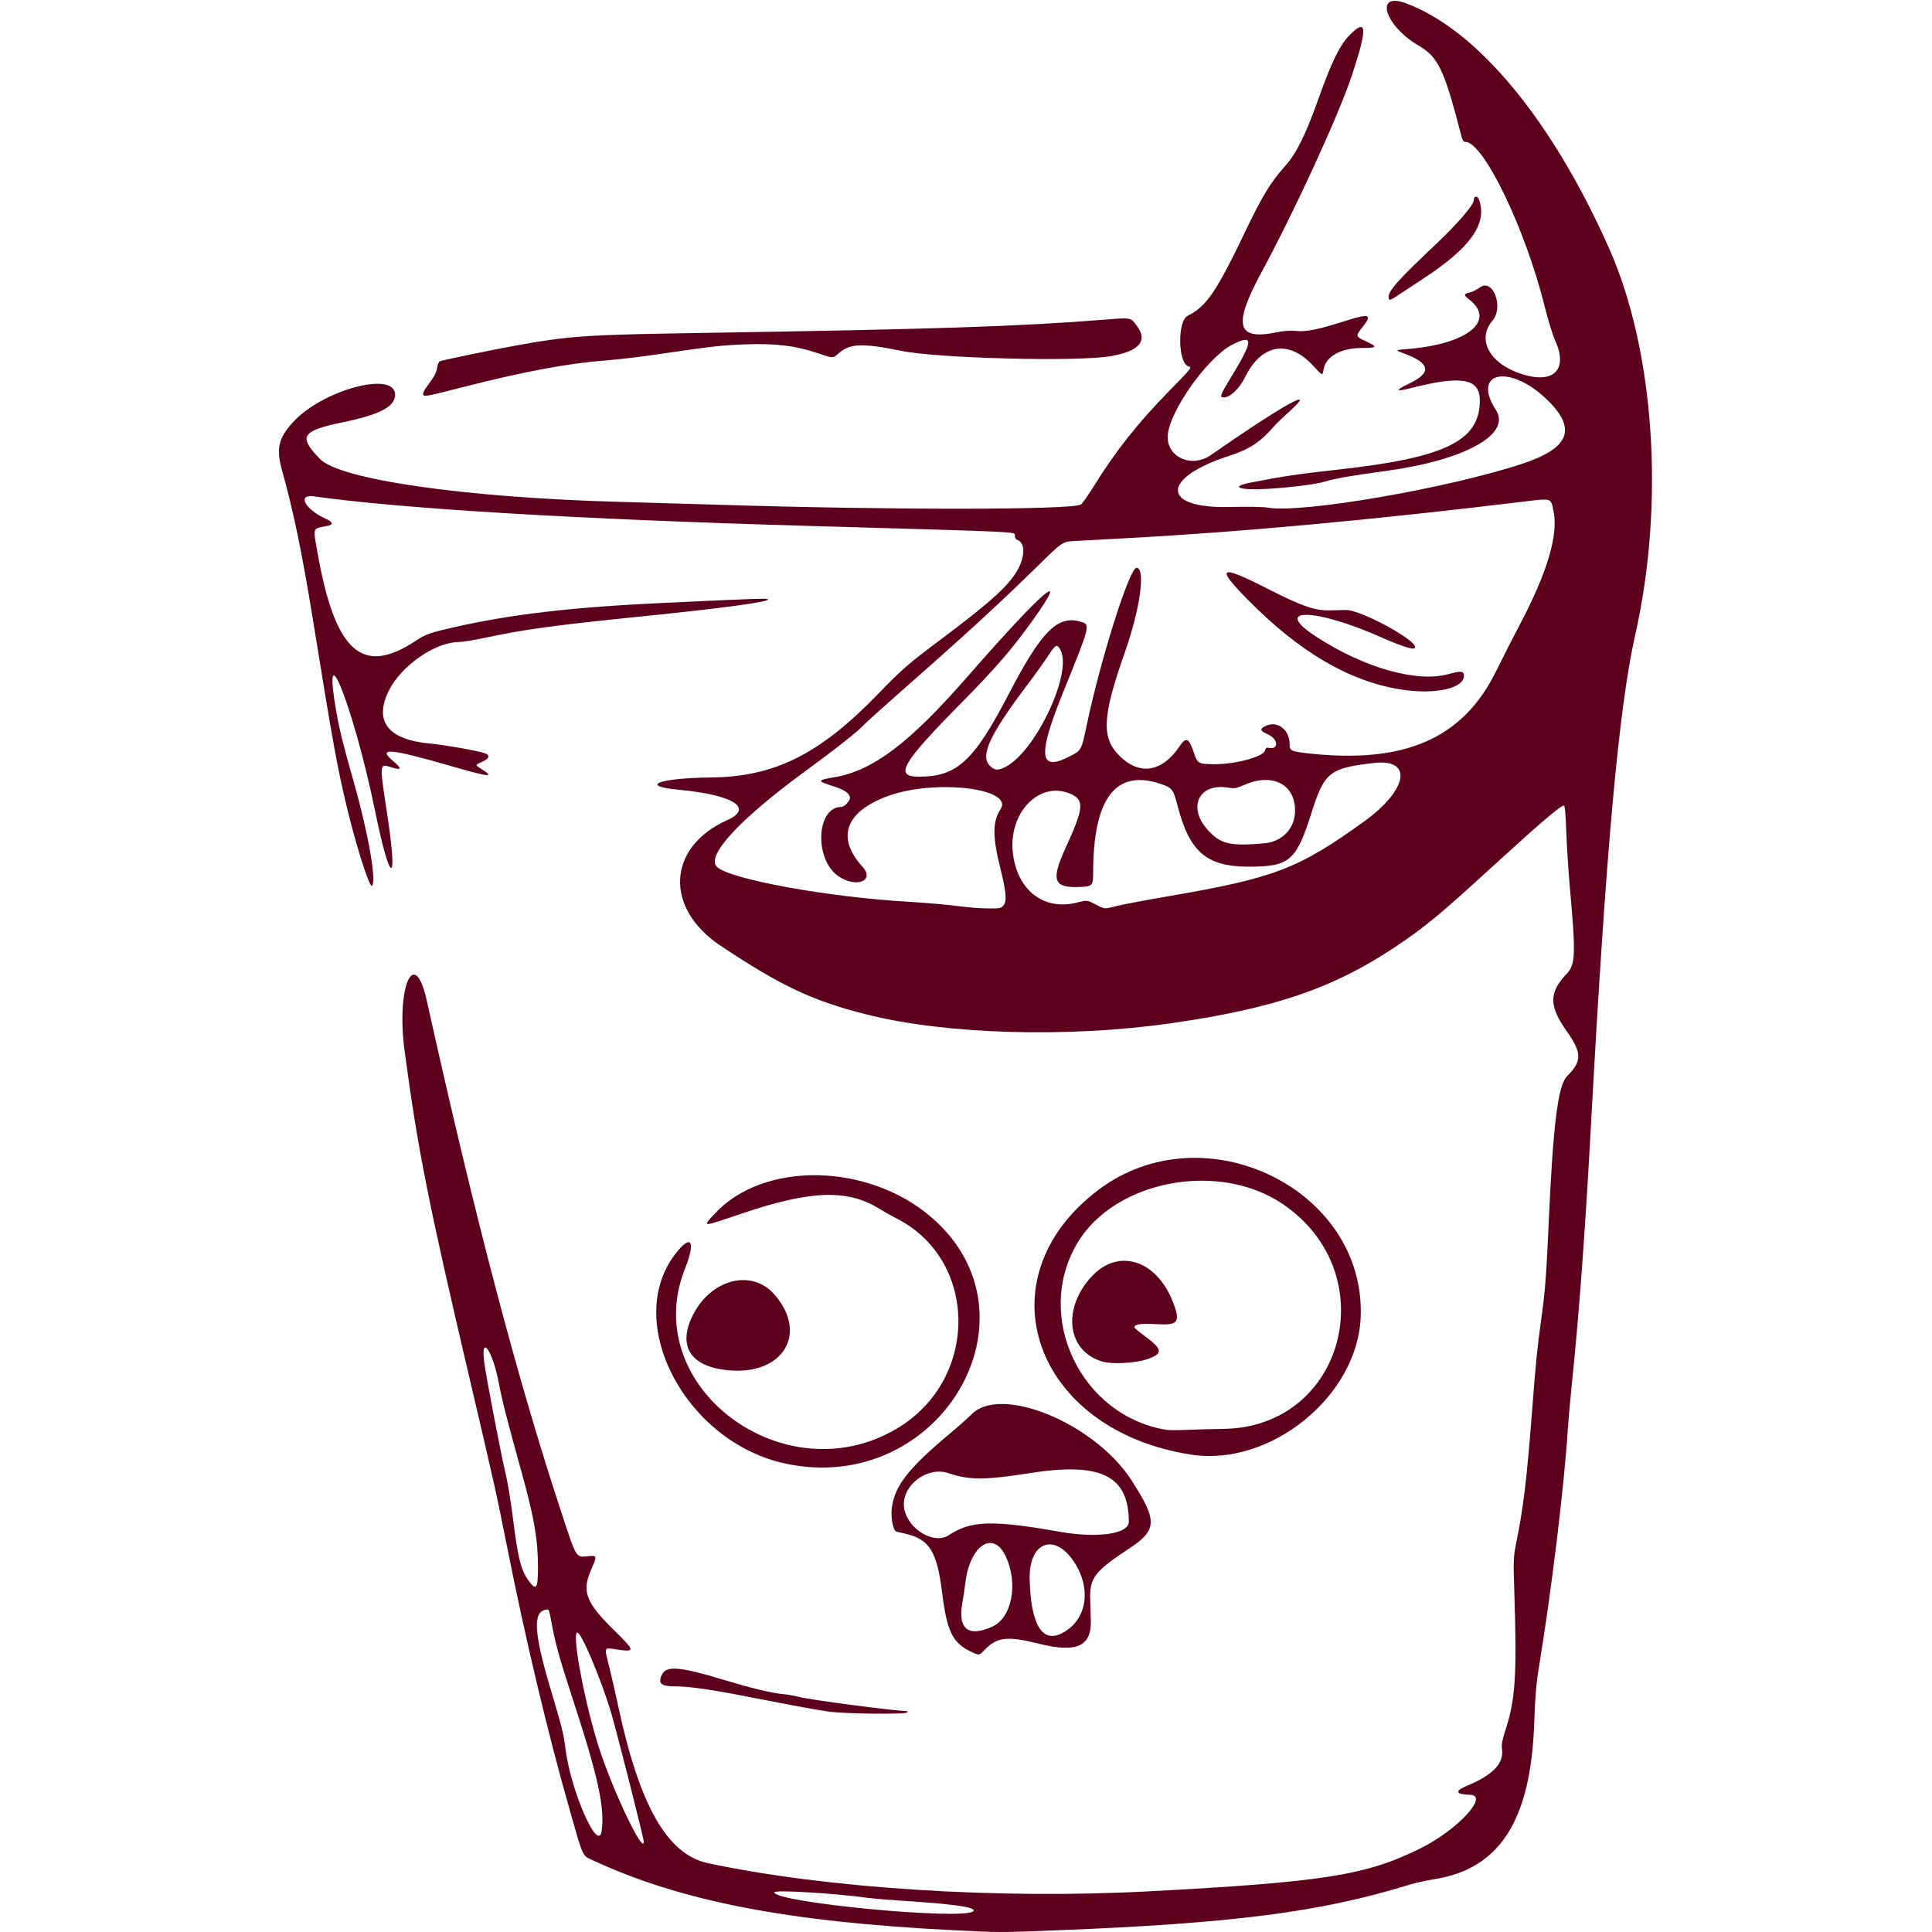
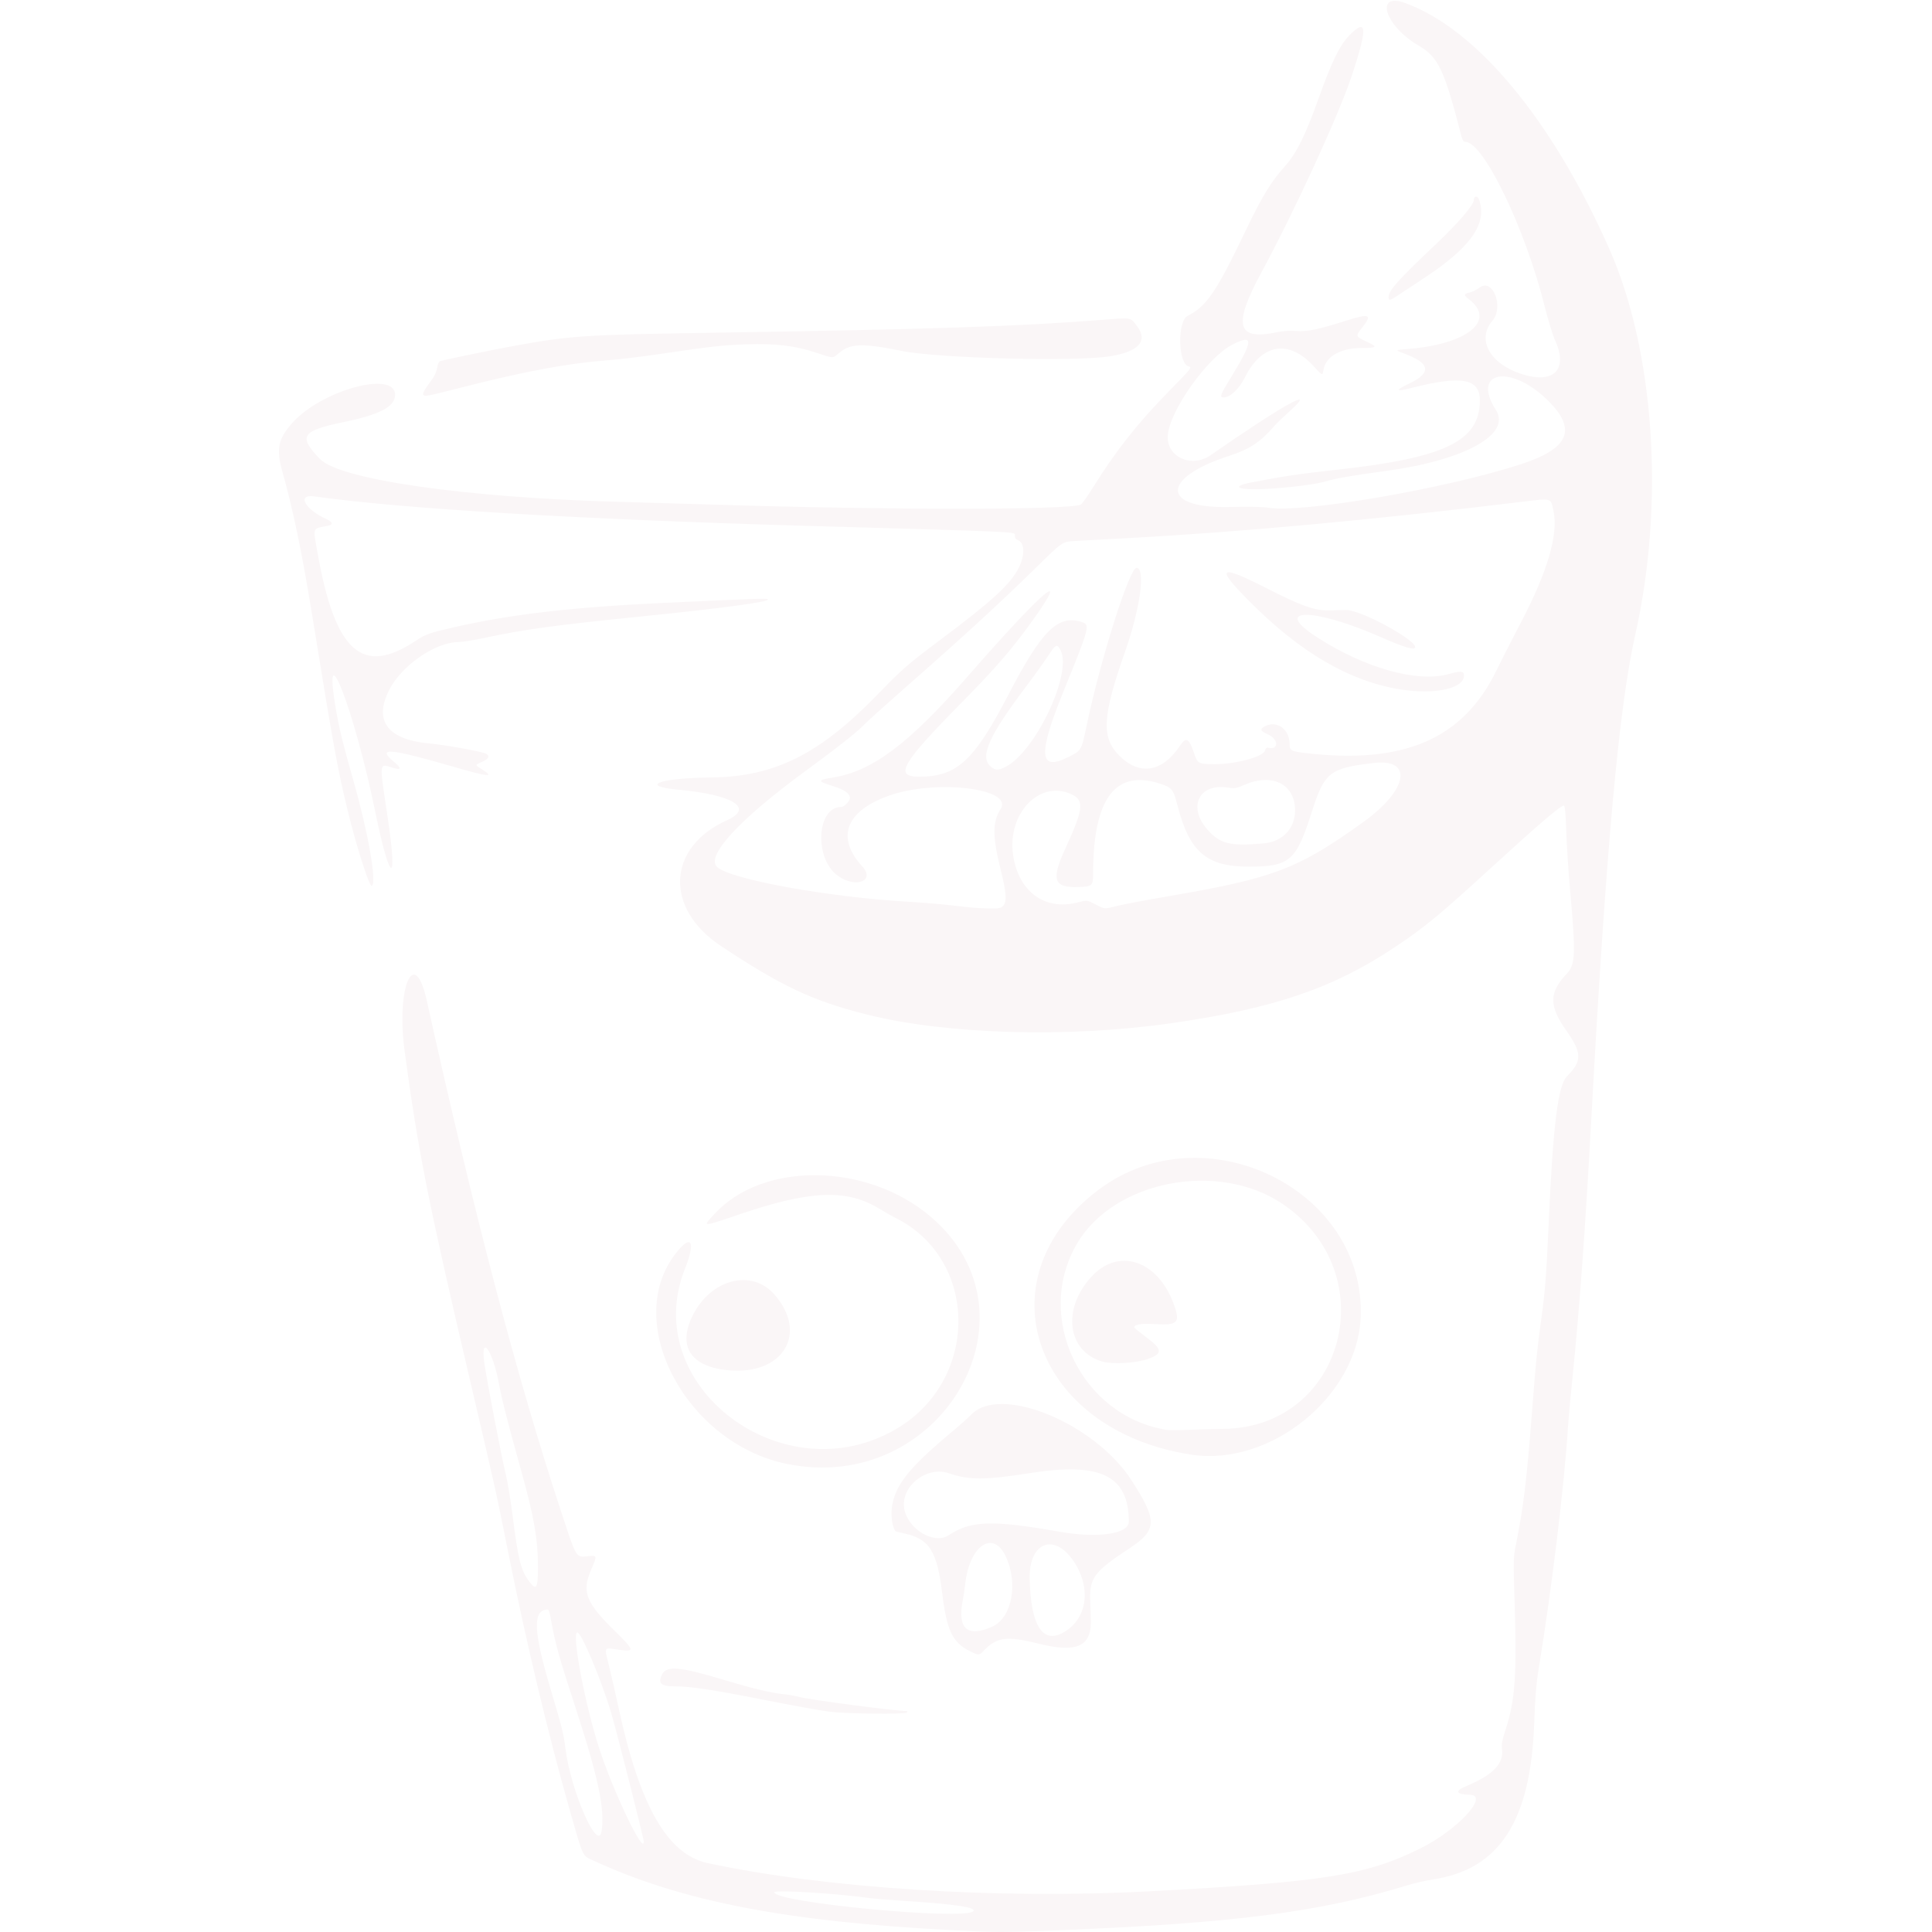
- <svg xmlns="http://www.w3.org/2000/svg" fill="#5D001E" width="32px" height="32px" viewBox="0 0 226.872 318.982">
-   <path d="M111.172 318.677c-27.351-1.39-44.77-4.776-59.361-11.538-1.739-.806-1.532-.361-3.693-7.917-3.66-12.792-7.352-28.273-10.426-43.71-1.793-9.006-2.04-10.116-6.266-28.133-6.78-28.911-8.505-37.61-10.68-53.882-1.414-10.577 1.624-17.477 3.659-8.31 8.004 36.068 14.932 62.4 22.256 84.608 2.526 7.656 2.328 7.339 4.446 7.135 1.456-.14 1.458-.129.37 2.404-1.486 3.46-.761 5.303 3.87 9.843 3.47 3.402 3.504 3.603.54 3.172-2.312-.338-2.198-.577-1.358 2.84.392 1.593 1.074 4.58 1.516 6.64 3.512 16.359 8.096 24.36 14.774 25.786 19.508 4.17 47.843 5.98 72.795 4.654 28.985-1.542 35.92-2.643 44.921-7.132 6.088-3.037 11.33-8.727 8.118-8.811-2.367-.063-2.589-.617-.581-1.45 4.371-1.812 6.218-3.742 5.86-6.125-.106-.712.029-1.454.561-3.08 1.637-4.998 1.911-9.063 1.492-22.106-.194-6.037-.18-6.47.28-8.734 1.21-5.966 1.753-10.478 2.643-22.007.63-8.138.833-10.175 1.484-14.86.653-4.693.862-7.356 1.235-15.768.729-16.453 1.541-23.005 3.038-24.502 2.504-2.504 2.49-3.838-.08-7.483-2.929-4.157-2.92-6.331.04-9.446 1.442-1.518 1.504-3.214.52-14.152-.253-2.808-.524-7.019-.602-9.359-.097-2.884-.224-4.253-.395-4.253-.545 0-4.063 3.006-11.816 10.097-8.813 8.06-11.117 9.963-16.06 13.263-10.194 6.807-19.983 10.14-36.914 12.571-17.09 2.454-37.21 1.874-50.382-1.451-8.876-2.24-14.014-4.66-24.026-11.309-9.377-6.228-8.866-16.31 1.05-20.757 4.466-2.002 1.01-4.183-7.953-5.02-6.742-.629-3.315-1.94 5.309-2.031 10.478-.111 17.922-3.832 27.548-13.768 4.03-4.16 4.97-4.977 10.34-8.994 8.538-6.388 11.551-9.16 12.913-11.886 1.03-2.06.972-4.096-.126-4.513-.36-.137-.537-.385-.537-.753 0-.686 2.088-.587-34.03-1.621-38.105-1.091-66.951-2.814-81.672-4.876-2.876-.403-1.506 2.146 2.004 3.729 1.11.5 1.214.948.262 1.132-2.593.501-2.449.133-1.705 4.36 2.887 16.408 7.372 20.485 16.145 14.678 1.738-1.15 2.344-1.365 6.59-2.33 9.3-2.11 19.338-3.273 34.327-3.976 15.455-.724 17.128-.782 17.314-.595.405.404-7.438 1.463-21.17 2.856-14.215 1.443-18.982 2.096-25.588 3.505-1.783.38-3.723.692-4.31.694-3.848.01-9.453 3.894-11.485 7.955-2.56 5.116-.203 8.174 6.784 8.804 2.34.21 8.055 1.227 9.07 1.612.874.333.697.88-.448 1.387-1.238.548-1.236.516-.114 1.224 2.244 1.417 1.288 1.326-4.914-.466-10.344-2.99-12.447-3.16-9.605-.781 1.347 1.128 1.29 1.456-.176 1.01-2.276-.69-2.227-1.15-.846 8.04 1.77 11.768.412 11.185-2.053-.883-3.392-16.606-8.882-30.748-6.43-16.562.533 3.08 1.134 5.508 2.92 11.798 2.406 8.477 3.816 16.596 2.972 17.118-.395.244-2.53-6.436-4.023-12.58-1.647-6.78-2.348-10.636-5.75-31.65C3.838 91.378 2.341 84.147.54 77.769c-1.026-3.636-.66-5.355 1.702-7.982 4.84-5.384 16.933-8.673 16.933-4.605 0 1.953-2.483 3.265-8.55 4.52-6.914 1.429-7.482 2.326-3.85 6.081 3.304 3.414 24.102 6.388 49.494 7.078 4.866.132 12.115.344 16.108.47 28.349.895 58.29.88 60.028-.03.199-.104 1.111-1.394 2.028-2.866 3.754-6.032 7.334-10.562 12.548-15.882 3.696-3.77 3.806-3.908 3.212-4.057-1.754-.44-1.897-7.47-.17-8.347 3.166-1.608 4.706-3.876 9.676-14.249 2.631-5.49 4.11-7.911 6.346-10.395 1.936-2.15 3.413-5.115 5.594-11.229 2.144-6.01 3.506-8.814 5.047-10.393 2.964-3.036 3.087-1.368.482 6.513-2.152 6.511-9.447 22.4-14.97 32.606-4.715 8.714-4.079 11.228 2.5 9.867 1.172-.242 2.266-.318 3.27-.226 1.736.158 3.618-.231 8.254-1.706 3.843-1.222 4.337-1.021 2.67 1.086-1.184 1.499-1.178 1.518.705 2.39 1.866.864 1.728 1.04-.812 1.04-3.522 0-5.976 1.408-6.332 3.63-.157.984-.157.984-1.629-.629-4.062-4.45-8.572-3.73-11.306 1.808-.956 1.936-2.466 3.359-3.565 3.359-.682 0-.523-.45 1.089-3.082 3.893-6.356 3.966-7.464.372-5.64-4.091 2.076-10.41 10.975-10.668 15.022-.225 3.528 3.927 5.425 7.078 3.234 11.979-8.33 17.907-11.621 13.011-7.224-1.017.913-2.112 1.966-2.434 2.34-2.317 2.695-4.126 3.897-7.515 4.992-11.283 3.647-11.283 8.712 0 8.442 3.01-.072 5.613-.029 6.343.105 5.473 1.005 29.672-3.158 42.003-7.225 7.809-2.576 9.093-5.705 4.29-10.452-6.174-6.102-12.74-4.895-8.59 1.578 2.572 4.013-5.157 8.28-18.208 10.05-5.878.798-8.121 1.194-10.28 1.812-1.473.422-5.817.954-9.353 1.146-4.68.254-6.168-.364-2.558-1.062 5.524-1.068 7.735-1.396 14.326-2.123 17.674-1.951 23.372-4.714 23.418-11.357.026-3.689-2.958-4.25-11.3-2.123q-4.006 1.021-.33-.749c3.749-1.804 3.453-3.347-.953-4.97-1.47-.541-1.47-.541.686-.714 9.861-.79 14.678-4.711 10.088-8.212-.9-.686-.873-.911.132-1.112.386-.077 1.143-.458 1.683-.845 2.17-1.559 3.982 3.268 2.066 5.506-2.63 3.073-.476 7.058 4.743 8.77 5.355 1.759 7.822-.67 5.61-5.523-.398-.873-1.182-3.425-1.74-5.671-3.186-12.796-10.091-27.111-13.078-27.111-.286 0-.479-.26-.63-.851-2.852-11.084-3.824-13.143-7.106-15.056-5.573-3.248-7.32-8.885-2.173-7.008 11.789 4.298 24.21 19.255 33.645 40.513 7.512 16.926 9.209 42.089 4.303 63.822-2.697 11.949-4.823 35.414-7.257 80.112-.994 18.261-1.981 31.73-3.168 43.22-.296 2.87-.601 6.238-.678 7.486-.581 9.406-2.703 26.936-4.792 39.59-.437 2.651-.628 4.91-.776 9.187-.562 16.214-5.733 24.216-16.715 25.864-1.153.173-3.096.622-4.318.997-14.35 4.406-28.776 6.256-57.692 7.4-9.672.382-9.415.382-17.355-.021m3.473-3.131c.63-.63-3.204-1.191-11.754-1.723-2.184-.136-4.685-.346-5.558-.467-5.55-.77-15.541-1.368-15.541-.93 0 1.696 31.304 4.668 32.853 3.12m-54.406-11.47c0-.54-4.47-18.199-5.373-21.227-1.663-5.58-5.003-13.496-5.621-13.325-.926.255 1.312 12.014 3.659 19.224 2.316 7.119 7.335 17.606 7.335 15.327m-6.97-1.735c.575-3.647-.555-8.943-4.452-20.863-2.338-7.15-3.11-9.85-3.665-12.808-.588-3.13-.535-2.986-1.063-2.908-2.198.328-2.007 3.788.717 12.957 1.972 6.638 2.197 7.537 2.497 9.972.85 6.913 5.39 17.3 5.965 13.65m-10.5-43.597c-.002-4.564-.645-8.282-2.717-15.71-2.316-8.308-3.234-11.904-3.752-14.692-.99-5.336-3.046-8.251-2.401-3.406.344 2.589 2.856 15.666 3.541 18.438.309 1.247.82 4.34 1.139 6.874.88 7.016 1.351 8.945 2.617 10.692 1.297 1.79 1.574 1.403 1.573-2.196m76.819-109.206c.625-.693.51-2.204-.463-6.101-1.327-5.313-1.322-7.788.017-9.833 2.268-3.462-10.846-5.006-18.573-2.185-7.042 2.57-8.608 6.874-4.24 11.653 2.143 2.345-.993 3.613-3.95 1.597-4.04-2.756-3.674-11.442.483-11.442.48 0 1.408-.97 1.408-1.474 0-.746-.896-1.375-2.803-1.968-2.636-.819-2.623-.984.112-1.433 6.42-1.054 12.475-5.605 22.039-16.564 12.423-14.234 17.37-18.501 10.783-9.302-3.327 4.647-6.11 7.866-11.668 13.5-9.966 10.099-11.206 12.25-7.06 12.25 6.272 0 9.07-2.573 14.803-13.612 5.415-10.426 8.083-13.108 11.908-11.97 1.616.481 1.608.512-2.904 11.63-4.171 10.277-3.982 13.099.721 10.769 2.347-1.163 2.259-1.012 3.192-5.438 2.299-10.902 7.04-25.863 8.197-25.863 1.532 0 .615 6.714-1.891 13.839-3.776 10.736-3.959 14.196-.909 17.216 3.323 3.29 7.047 2.683 9.929-1.616 1.054-1.573 1.521-1.359 2.342 1.075.611 1.81.713 1.87 3.243 1.906 3.476.049 8.23-1.209 8.491-2.246.085-.337.274-.533.464-.484 1.872.49 1.845-1.415-.032-2.222-1.22-.525-1.326-.858-.424-1.318 1.99-1.015 4.066.506 4.066 2.98 0 1.042.247 1.175 2.722 1.462 16.176 1.876 25.903-2.338 31.408-13.606a360 360 0 0 1 3.971-7.798c4.45-8.459 6.28-14.647 5.476-18.517-.468-2.257-.225-2.18-5.038-1.595-24.687 2.998-46.887 5.042-65.537 6.032-3.556.189-7.377.397-8.49.463-2.024.119-2.024.119-6.012 4.032-6.438 6.317-12.013 11.434-22.592 20.734-2.994 2.633-5.75 5.118-6.125 5.523-1.067 1.154-4.572 3.925-9.756 7.714-10.827 7.914-16.449 14.006-14.578 15.797 2.143 2.051 18.215 4.983 31.594 5.763 2.246.131 5.36.386 6.92.567 4.115.477 4.237.487 6.373.527 1.722.032 2-.02 2.383-.442m65.544-35.715c-8.44-1.368-16.572-6.132-25.014-14.653-5.566-5.619-4.921-6.055 2.997-2.026 5.802 2.953 7.897 3.69 10.333 3.632.936-.022 2.16-.049 2.722-.06 2.528-.05 12.292 5.337 11.36 6.268-.318.32-2.112-.254-5.574-1.783-11.089-4.894-18.18-4.93-10.663-.054 7.91 5.132 16.599 7.586 21.788 6.155 1.94-.535 2.472-.523 2.555.058.322 2.25-4.641 3.414-10.504 2.463m-46.722 35.742c.99-.249 4.813-.969 8.494-1.6 17.403-2.986 21.378-4.502 32.184-12.28 7.332-5.277 8.225-10.478 1.666-9.712-7.33.856-8.137 1.505-10.29 8.275-2.504 7.881-3.614 8.835-10.293 8.843-7.003.01-9.829-2.405-11.812-10.09-.7-2.718-.888-2.953-2.877-3.608-7.385-2.435-11.054 2.468-11.056 14.773 0 2.107-.128 2.222-2.56 2.288-3.96.108-4.387-1.208-2.049-6.307 3.101-6.761 3.22-8.089.816-9.106-5.207-2.204-10.403 3.382-9.42 10.126.88 6.046 5.226 9.237 10.659 7.827 1.542-.4 1.542-.4 2.899.3 1.633.842 1.42.827 3.639.27m24.205-10.321c3.091-.276 5.151-2.455 5.151-5.45 0-4.328-3.753-6.22-8.359-4.212-1.348.588-1.625.634-2.742.454-4.745-.765-6.674 3.172-3.385 6.908 2.118 2.406 3.718 2.8 9.335 2.3m-42.653-12.624c4.956-2.529 11.062-15.461 9.091-19.256-.582-1.12-.795-1.02-2.1.979-.637.975-2.227 3.191-3.534 4.925-6.085 8.072-7.675 11.522-6.056 13.14.82.82 1.326.861 2.599.212M90.79 282.597c-1.352-.173-6.049-1.026-10.436-1.894-8.547-1.691-12.389-2.278-14.924-2.278-2.343 0-2.873-.453-2.218-1.892.712-1.562 2.885-1.396 10.06.768 4.731 1.427 8 2.22 9.88 2.396.811.076 1.985.278 2.61.449 1.788.49 16.017 2.363 17.956 2.363.058 0 .043.102-.034.227-.21.34-9.976.235-12.894-.14m23.365-9.943c-2.964-1.452-3.881-3.37-4.67-9.77-.824-6.703-2.113-8.769-6.016-9.65-.63-.142-1.319-.305-1.53-.362-.537-.147-.951-2.3-.75-3.905.452-3.62 2.72-6.53 9.528-12.227 1.497-1.253 3.12-2.691 3.604-3.195 4.789-4.978 20.334 1.399 26.43 10.842 4.328 6.704 4.278 8.215-.372 11.28-5.732 3.778-6.554 4.86-6.438 8.465.038 1.186.086 2.717.106 3.403.127 4.299-2.353 5.413-8.572 3.853-5.266-1.32-6.95-1.113-9.072 1.118-.793.835-.84.838-2.248.148m15.12-2.994c4.119-2.107 4.98-7.324 1.958-11.85-3.24-4.853-7.437-3.18-7.287 2.905.184 7.488 2.051 10.621 5.329 8.945m-11.5-1.093c3.253-1.468 4.33-7.136 2.21-11.627-2.067-4.38-5.929-1.8-6.663 4.451-.11.946-.308 2.27-.439 2.943-.891 4.583.825 6.068 4.891 4.233m-7.171-15.102c3.606-2.413 7.201-2.525 18.263-.57 6.344 1.121 11.462.377 11.453-1.666-.03-7.606-4.627-9.86-16.331-8.012-7.367 1.164-10.082 1.168-13.397.021-3.648-1.262-7.99 2.195-7.349 5.852.598 3.408 4.945 5.992 7.36 4.375m-26.885-11.8c-16.5-3.47-26.964-23.22-18.318-34.57 2.65-3.48 3.487-2.266 1.638 2.375-7.716 19.366 16.344 37.497 35.01 26.383 13.644-8.124 13.476-27.99-.293-34.794-.562-.277-1.736-.944-2.61-1.481-5.333-3.281-11.337-3.067-22.804.813-6.696 2.266-6.49 2.267-4.38-.014 8.035-8.678 25.22-8.416 35.692.544 19.03 16.283 1.517 46.095-23.935 40.744m66.927-1.495c-26.027-3.984-34.81-29.05-15.323-43.73 17.412-13.115 44.136-.124 43.279 21.04-.528 13.035-14.89 24.691-27.956 22.69m5.332-4.256c19.97-.265 26.65-25.648 9.766-37.114-10.605-7.201-27.803-3.92-33.948 6.479-7.2 12.184.63 28.52 14.767 30.802.374.06 1.956.057 3.516-.008a254 254 0 0 1 5.899-.159m-19.98-11.1c-5.85-1.655-6.77-8.694-1.836-14.037 4.457-4.827 10.856-2.74 13.528 4.413 1.185 3.17.77 3.651-2.956 3.43-2.382-.143-3.506.032-3.501.543 0 .09.802.752 1.78 1.474 2.919 2.151 2.986 2.86.356 3.768-1.913.66-5.735.872-7.372.41m-61.824 1.423c-6.195-.59-8.378-3.947-5.87-9.024 2.975-6.02 9.725-7.779 13.48-3.514 5.68 6.454 1.463 13.402-7.61 12.538M23.818 65.153c-.082-.132.116-.617.44-1.078l1.175-1.671c.323-.459.642-1.247.71-1.752.077-.573.262-.96.491-1.03.938-.285 9.158-1.976 12.62-2.596 8.893-1.594 11.304-1.753 31.421-2.072 37.332-.591 51.616-1.063 65.425-2.16 4.751-.377 4.5-.427 5.624 1.12 1.769 2.434.217 4.132-4.486 4.906-5.65.929-28.402.343-34.46-.888-6.428-1.305-8.45-1.237-10.304.35-1.079.924-.842.925-3.687-.023-3.586-1.195-6.735-1.575-11.646-1.407-3.988.136-5.539.313-15.087 1.714-2.558.376-6.131.794-7.94.93-6.274.473-13.457 1.802-23.331 4.317-6.614 1.685-6.737 1.708-6.965 1.34m159.385-16.05c0-1.134 1.463-2.776 7.903-8.872 3.576-3.384 6.164-6.396 6.164-7.175 0-.739.633-.795.882-.08 1.388 3.98-1.418 7.93-9.277 13.063a414 414 0 0 0-4.26 2.81c-1.126.769-1.412.82-1.412.253" style="fill:#5D001E" />
+ <svg xmlns="http://www.w3.org/2000/svg" fill="#FAF6F7" width="32px" height="32px" viewBox="0 0 226.872 318.982">
+   <path d="M111.172 318.677c-27.351-1.39-44.77-4.776-59.361-11.538-1.739-.806-1.532-.361-3.693-7.917-3.66-12.792-7.352-28.273-10.426-43.71-1.793-9.006-2.04-10.116-6.266-28.133-6.78-28.911-8.505-37.61-10.68-53.882-1.414-10.577 1.624-17.477 3.659-8.31 8.004 36.068 14.932 62.4 22.256 84.608 2.526 7.656 2.328 7.339 4.446 7.135 1.456-.14 1.458-.129.37 2.404-1.486 3.46-.761 5.303 3.87 9.843 3.47 3.402 3.504 3.603.54 3.172-2.312-.338-2.198-.577-1.358 2.84.392 1.593 1.074 4.58 1.516 6.64 3.512 16.359 8.096 24.36 14.774 25.786 19.508 4.17 47.843 5.98 72.795 4.654 28.985-1.542 35.92-2.643 44.921-7.132 6.088-3.037 11.33-8.727 8.118-8.811-2.367-.063-2.589-.617-.581-1.45 4.371-1.812 6.218-3.742 5.86-6.125-.106-.712.029-1.454.561-3.08 1.637-4.998 1.911-9.063 1.492-22.106-.194-6.037-.18-6.47.28-8.734 1.21-5.966 1.753-10.478 2.643-22.007.63-8.138.833-10.175 1.484-14.86.653-4.693.862-7.356 1.235-15.768.729-16.453 1.541-23.005 3.038-24.502 2.504-2.504 2.49-3.838-.08-7.483-2.929-4.157-2.92-6.331.04-9.446 1.442-1.518 1.504-3.214.52-14.152-.253-2.808-.524-7.019-.602-9.359-.097-2.884-.224-4.253-.395-4.253-.545 0-4.063 3.006-11.816 10.097-8.813 8.06-11.117 9.963-16.06 13.263-10.194 6.807-19.983 10.14-36.914 12.571-17.09 2.454-37.21 1.874-50.382-1.451-8.876-2.24-14.014-4.66-24.026-11.309-9.377-6.228-8.866-16.31 1.05-20.757 4.466-2.002 1.01-4.183-7.953-5.02-6.742-.629-3.315-1.94 5.309-2.031 10.478-.111 17.922-3.832 27.548-13.768 4.03-4.16 4.97-4.977 10.34-8.994 8.538-6.388 11.551-9.16 12.913-11.886 1.03-2.06.972-4.096-.126-4.513-.36-.137-.537-.385-.537-.753 0-.686 2.088-.587-34.03-1.621-38.105-1.091-66.951-2.814-81.672-4.876-2.876-.403-1.506 2.146 2.004 3.729 1.11.5 1.214.948.262 1.132-2.593.501-2.449.133-1.705 4.36 2.887 16.408 7.372 20.485 16.145 14.678 1.738-1.15 2.344-1.365 6.59-2.33 9.3-2.11 19.338-3.273 34.327-3.976 15.455-.724 17.128-.782 17.314-.595.405.404-7.438 1.463-21.17 2.856-14.215 1.443-18.982 2.096-25.588 3.505-1.783.38-3.723.692-4.31.694-3.848.01-9.453 3.894-11.485 7.955-2.56 5.116-.203 8.174 6.784 8.804 2.34.21 8.055 1.227 9.07 1.612.874.333.697.88-.448 1.387-1.238.548-1.236.516-.114 1.224 2.244 1.417 1.288 1.326-4.914-.466-10.344-2.99-12.447-3.16-9.605-.781 1.347 1.128 1.29 1.456-.176 1.01-2.276-.69-2.227-1.15-.846 8.04 1.77 11.768.412 11.185-2.053-.883-3.392-16.606-8.882-30.748-6.43-16.562.533 3.08 1.134 5.508 2.92 11.798 2.406 8.477 3.816 16.596 2.972 17.118-.395.244-2.53-6.436-4.023-12.58-1.647-6.78-2.348-10.636-5.75-31.65C3.838 91.378 2.341 84.147.54 77.769c-1.026-3.636-.66-5.355 1.702-7.982 4.84-5.384 16.933-8.673 16.933-4.605 0 1.953-2.483 3.265-8.55 4.52-6.914 1.429-7.482 2.326-3.85 6.081 3.304 3.414 24.102 6.388 49.494 7.078 4.866.132 12.115.344 16.108.47 28.349.895 58.29.88 60.028-.03.199-.104 1.111-1.394 2.028-2.866 3.754-6.032 7.334-10.562 12.548-15.882 3.696-3.77 3.806-3.908 3.212-4.057-1.754-.44-1.897-7.47-.17-8.347 3.166-1.608 4.706-3.876 9.676-14.249 2.631-5.49 4.11-7.911 6.346-10.395 1.936-2.15 3.413-5.115 5.594-11.229 2.144-6.01 3.506-8.814 5.047-10.393 2.964-3.036 3.087-1.368.482 6.513-2.152 6.511-9.447 22.4-14.97 32.606-4.715 8.714-4.079 11.228 2.5 9.867 1.172-.242 2.266-.318 3.27-.226 1.736.158 3.618-.231 8.254-1.706 3.843-1.222 4.337-1.021 2.67 1.086-1.184 1.499-1.178 1.518.705 2.39 1.866.864 1.728 1.04-.812 1.04-3.522 0-5.976 1.408-6.332 3.63-.157.984-.157.984-1.629-.629-4.062-4.45-8.572-3.73-11.306 1.808-.956 1.936-2.466 3.359-3.565 3.359-.682 0-.523-.45 1.089-3.082 3.893-6.356 3.966-7.464.372-5.64-4.091 2.076-10.41 10.975-10.668 15.022-.225 3.528 3.927 5.425 7.078 3.234 11.979-8.33 17.907-11.621 13.011-7.224-1.017.913-2.112 1.966-2.434 2.34-2.317 2.695-4.126 3.897-7.515 4.992-11.283 3.647-11.283 8.712 0 8.442 3.01-.072 5.613-.029 6.343.105 5.473 1.005 29.672-3.158 42.003-7.225 7.809-2.576 9.093-5.705 4.29-10.452-6.174-6.102-12.74-4.895-8.59 1.578 2.572 4.013-5.157 8.28-18.208 10.05-5.878.798-8.121 1.194-10.28 1.812-1.473.422-5.817.954-9.353 1.146-4.68.254-6.168-.364-2.558-1.062 5.524-1.068 7.735-1.396 14.326-2.123 17.674-1.951 23.372-4.714 23.418-11.357.026-3.689-2.958-4.25-11.3-2.123q-4.006 1.021-.33-.749c3.749-1.804 3.453-3.347-.953-4.97-1.47-.541-1.47-.541.686-.714 9.861-.79 14.678-4.711 10.088-8.212-.9-.686-.873-.911.132-1.112.386-.077 1.143-.458 1.683-.845 2.17-1.559 3.982 3.268 2.066 5.506-2.63 3.073-.476 7.058 4.743 8.77 5.355 1.759 7.822-.67 5.61-5.523-.398-.873-1.182-3.425-1.74-5.671-3.186-12.796-10.091-27.111-13.078-27.111-.286 0-.479-.26-.63-.851-2.852-11.084-3.824-13.143-7.106-15.056-5.573-3.248-7.32-8.885-2.173-7.008 11.789 4.298 24.21 19.255 33.645 40.513 7.512 16.926 9.209 42.089 4.303 63.822-2.697 11.949-4.823 35.414-7.257 80.112-.994 18.261-1.981 31.73-3.168 43.22-.296 2.87-.601 6.238-.678 7.486-.581 9.406-2.703 26.936-4.792 39.59-.437 2.651-.628 4.91-.776 9.187-.562 16.214-5.733 24.216-16.715 25.864-1.153.173-3.096.622-4.318.997-14.35 4.406-28.776 6.256-57.692 7.4-9.672.382-9.415.382-17.355-.021m3.473-3.131c.63-.63-3.204-1.191-11.754-1.723-2.184-.136-4.685-.346-5.558-.467-5.55-.77-15.541-1.368-15.541-.93 0 1.696 31.304 4.668 32.853 3.12m-54.406-11.47c0-.54-4.47-18.199-5.373-21.227-1.663-5.58-5.003-13.496-5.621-13.325-.926.255 1.312 12.014 3.659 19.224 2.316 7.119 7.335 17.606 7.335 15.327m-6.97-1.735c.575-3.647-.555-8.943-4.452-20.863-2.338-7.15-3.11-9.85-3.665-12.808-.588-3.13-.535-2.986-1.063-2.908-2.198.328-2.007 3.788.717 12.957 1.972 6.638 2.197 7.537 2.497 9.972.85 6.913 5.39 17.3 5.965 13.65m-10.5-43.597c-.002-4.564-.645-8.282-2.717-15.71-2.316-8.308-3.234-11.904-3.752-14.692-.99-5.336-3.046-8.251-2.401-3.406.344 2.589 2.856 15.666 3.541 18.438.309 1.247.82 4.34 1.139 6.874.88 7.016 1.351 8.945 2.617 10.692 1.297 1.79 1.574 1.403 1.573-2.196m76.819-109.206c.625-.693.51-2.204-.463-6.101-1.327-5.313-1.322-7.788.017-9.833 2.268-3.462-10.846-5.006-18.573-2.185-7.042 2.57-8.608 6.874-4.24 11.653 2.143 2.345-.993 3.613-3.95 1.597-4.04-2.756-3.674-11.442.483-11.442.48 0 1.408-.97 1.408-1.474 0-.746-.896-1.375-2.803-1.968-2.636-.819-2.623-.984.112-1.433 6.42-1.054 12.475-5.605 22.039-16.564 12.423-14.234 17.37-18.501 10.783-9.302-3.327 4.647-6.11 7.866-11.668 13.5-9.966 10.099-11.206 12.25-7.06 12.25 6.272 0 9.07-2.573 14.803-13.612 5.415-10.426 8.083-13.108 11.908-11.97 1.616.481 1.608.512-2.904 11.63-4.171 10.277-3.982 13.099.721 10.769 2.347-1.163 2.259-1.012 3.192-5.438 2.299-10.902 7.04-25.863 8.197-25.863 1.532 0 .615 6.714-1.891 13.839-3.776 10.736-3.959 14.196-.909 17.216 3.323 3.29 7.047 2.683 9.929-1.616 1.054-1.573 1.521-1.359 2.342 1.075.611 1.81.713 1.87 3.243 1.906 3.476.049 8.23-1.209 8.491-2.246.085-.337.274-.533.464-.484 1.872.49 1.845-1.415-.032-2.222-1.22-.525-1.326-.858-.424-1.318 1.99-1.015 4.066.506 4.066 2.98 0 1.042.247 1.175 2.722 1.462 16.176 1.876 25.903-2.338 31.408-13.606a360 360 0 0 1 3.971-7.798c4.45-8.459 6.28-14.647 5.476-18.517-.468-2.257-.225-2.18-5.038-1.595-24.687 2.998-46.887 5.042-65.537 6.032-3.556.189-7.377.397-8.49.463-2.024.119-2.024.119-6.012 4.032-6.438 6.317-12.013 11.434-22.592 20.734-2.994 2.633-5.75 5.118-6.125 5.523-1.067 1.154-4.572 3.925-9.756 7.714-10.827 7.914-16.449 14.006-14.578 15.797 2.143 2.051 18.215 4.983 31.594 5.763 2.246.131 5.36.386 6.92.567 4.115.477 4.237.487 6.373.527 1.722.032 2-.02 2.383-.442m65.544-35.715c-8.44-1.368-16.572-6.132-25.014-14.653-5.566-5.619-4.921-6.055 2.997-2.026 5.802 2.953 7.897 3.69 10.333 3.632.936-.022 2.16-.049 2.722-.06 2.528-.05 12.292 5.337 11.36 6.268-.318.32-2.112-.254-5.574-1.783-11.089-4.894-18.18-4.93-10.663-.054 7.91 5.132 16.599 7.586 21.788 6.155 1.94-.535 2.472-.523 2.555.058.322 2.25-4.641 3.414-10.504 2.463m-46.722 35.742c.99-.249 4.813-.969 8.494-1.6 17.403-2.986 21.378-4.502 32.184-12.28 7.332-5.277 8.225-10.478 1.666-9.712-7.33.856-8.137 1.505-10.29 8.275-2.504 7.881-3.614 8.835-10.293 8.843-7.003.01-9.829-2.405-11.812-10.09-.7-2.718-.888-2.953-2.877-3.608-7.385-2.435-11.054 2.468-11.056 14.773 0 2.107-.128 2.222-2.56 2.288-3.96.108-4.387-1.208-2.049-6.307 3.101-6.761 3.22-8.089.816-9.106-5.207-2.204-10.403 3.382-9.42 10.126.88 6.046 5.226 9.237 10.659 7.827 1.542-.4 1.542-.4 2.899.3 1.633.842 1.42.827 3.639.27m24.205-10.321c3.091-.276 5.151-2.455 5.151-5.45 0-4.328-3.753-6.22-8.359-4.212-1.348.588-1.625.634-2.742.454-4.745-.765-6.674 3.172-3.385 6.908 2.118 2.406 3.718 2.8 9.335 2.3m-42.653-12.624c4.956-2.529 11.062-15.461 9.091-19.256-.582-1.12-.795-1.02-2.1.979-.637.975-2.227 3.191-3.534 4.925-6.085 8.072-7.675 11.522-6.056 13.14.82.82 1.326.861 2.599.212M90.79 282.597c-1.352-.173-6.049-1.026-10.436-1.894-8.547-1.691-12.389-2.278-14.924-2.278-2.343 0-2.873-.453-2.218-1.892.712-1.562 2.885-1.396 10.06.768 4.731 1.427 8 2.22 9.88 2.396.811.076 1.985.278 2.61.449 1.788.49 16.017 2.363 17.956 2.363.058 0 .043.102-.034.227-.21.34-9.976.235-12.894-.14m23.365-9.943c-2.964-1.452-3.881-3.37-4.67-9.77-.824-6.703-2.113-8.769-6.016-9.65-.63-.142-1.319-.305-1.53-.362-.537-.147-.951-2.3-.75-3.905.452-3.62 2.72-6.53 9.528-12.227 1.497-1.253 3.12-2.691 3.604-3.195 4.789-4.978 20.334 1.399 26.43 10.842 4.328 6.704 4.278 8.215-.372 11.28-5.732 3.778-6.554 4.86-6.438 8.465.038 1.186.086 2.717.106 3.403.127 4.299-2.353 5.413-8.572 3.853-5.266-1.32-6.95-1.113-9.072 1.118-.793.835-.84.838-2.248.148m15.12-2.994c4.119-2.107 4.98-7.324 1.958-11.85-3.24-4.853-7.437-3.18-7.287 2.905.184 7.488 2.051 10.621 5.329 8.945m-11.5-1.093c3.253-1.468 4.33-7.136 2.21-11.627-2.067-4.38-5.929-1.8-6.663 4.451-.11.946-.308 2.27-.439 2.943-.891 4.583.825 6.068 4.891 4.233m-7.171-15.102c3.606-2.413 7.201-2.525 18.263-.57 6.344 1.121 11.462.377 11.453-1.666-.03-7.606-4.627-9.86-16.331-8.012-7.367 1.164-10.082 1.168-13.397.021-3.648-1.262-7.99 2.195-7.349 5.852.598 3.408 4.945 5.992 7.36 4.375m-26.885-11.8c-16.5-3.47-26.964-23.22-18.318-34.57 2.65-3.48 3.487-2.266 1.638 2.375-7.716 19.366 16.344 37.497 35.01 26.383 13.644-8.124 13.476-27.99-.293-34.794-.562-.277-1.736-.944-2.61-1.481-5.333-3.281-11.337-3.067-22.804.813-6.696 2.266-6.49 2.267-4.38-.014 8.035-8.678 25.22-8.416 35.692.544 19.03 16.283 1.517 46.095-23.935 40.744m66.927-1.495c-26.027-3.984-34.81-29.05-15.323-43.73 17.412-13.115 44.136-.124 43.279 21.04-.528 13.035-14.89 24.691-27.956 22.69m5.332-4.256c19.97-.265 26.65-25.648 9.766-37.114-10.605-7.201-27.803-3.92-33.948 6.479-7.2 12.184.63 28.52 14.767 30.802.374.06 1.956.057 3.516-.008a254 254 0 0 1 5.899-.159m-19.98-11.1c-5.85-1.655-6.77-8.694-1.836-14.037 4.457-4.827 10.856-2.74 13.528 4.413 1.185 3.17.77 3.651-2.956 3.43-2.382-.143-3.506.032-3.501.543 0 .09.802.752 1.78 1.474 2.919 2.151 2.986 2.86.356 3.768-1.913.66-5.735.872-7.372.41m-61.824 1.423c-6.195-.59-8.378-3.947-5.87-9.024 2.975-6.02 9.725-7.779 13.48-3.514 5.68 6.454 1.463 13.402-7.61 12.538M23.818 65.153c-.082-.132.116-.617.44-1.078l1.175-1.671c.323-.459.642-1.247.71-1.752.077-.573.262-.96.491-1.03.938-.285 9.158-1.976 12.62-2.596 8.893-1.594 11.304-1.753 31.421-2.072 37.332-.591 51.616-1.063 65.425-2.16 4.751-.377 4.5-.427 5.624 1.12 1.769 2.434.217 4.132-4.486 4.906-5.65.929-28.402.343-34.46-.888-6.428-1.305-8.45-1.237-10.304.35-1.079.924-.842.925-3.687-.023-3.586-1.195-6.735-1.575-11.646-1.407-3.988.136-5.539.313-15.087 1.714-2.558.376-6.131.794-7.94.93-6.274.473-13.457 1.802-23.331 4.317-6.614 1.685-6.737 1.708-6.965 1.34m159.385-16.05c0-1.134 1.463-2.776 7.903-8.872 3.576-3.384 6.164-6.396 6.164-7.175 0-.739.633-.795.882-.08 1.388 3.98-1.418 7.93-9.277 13.063a414 414 0 0 0-4.26 2.81c-1.126.769-1.412.82-1.412.253" style="fill:#FAF6F7" />
</svg>
